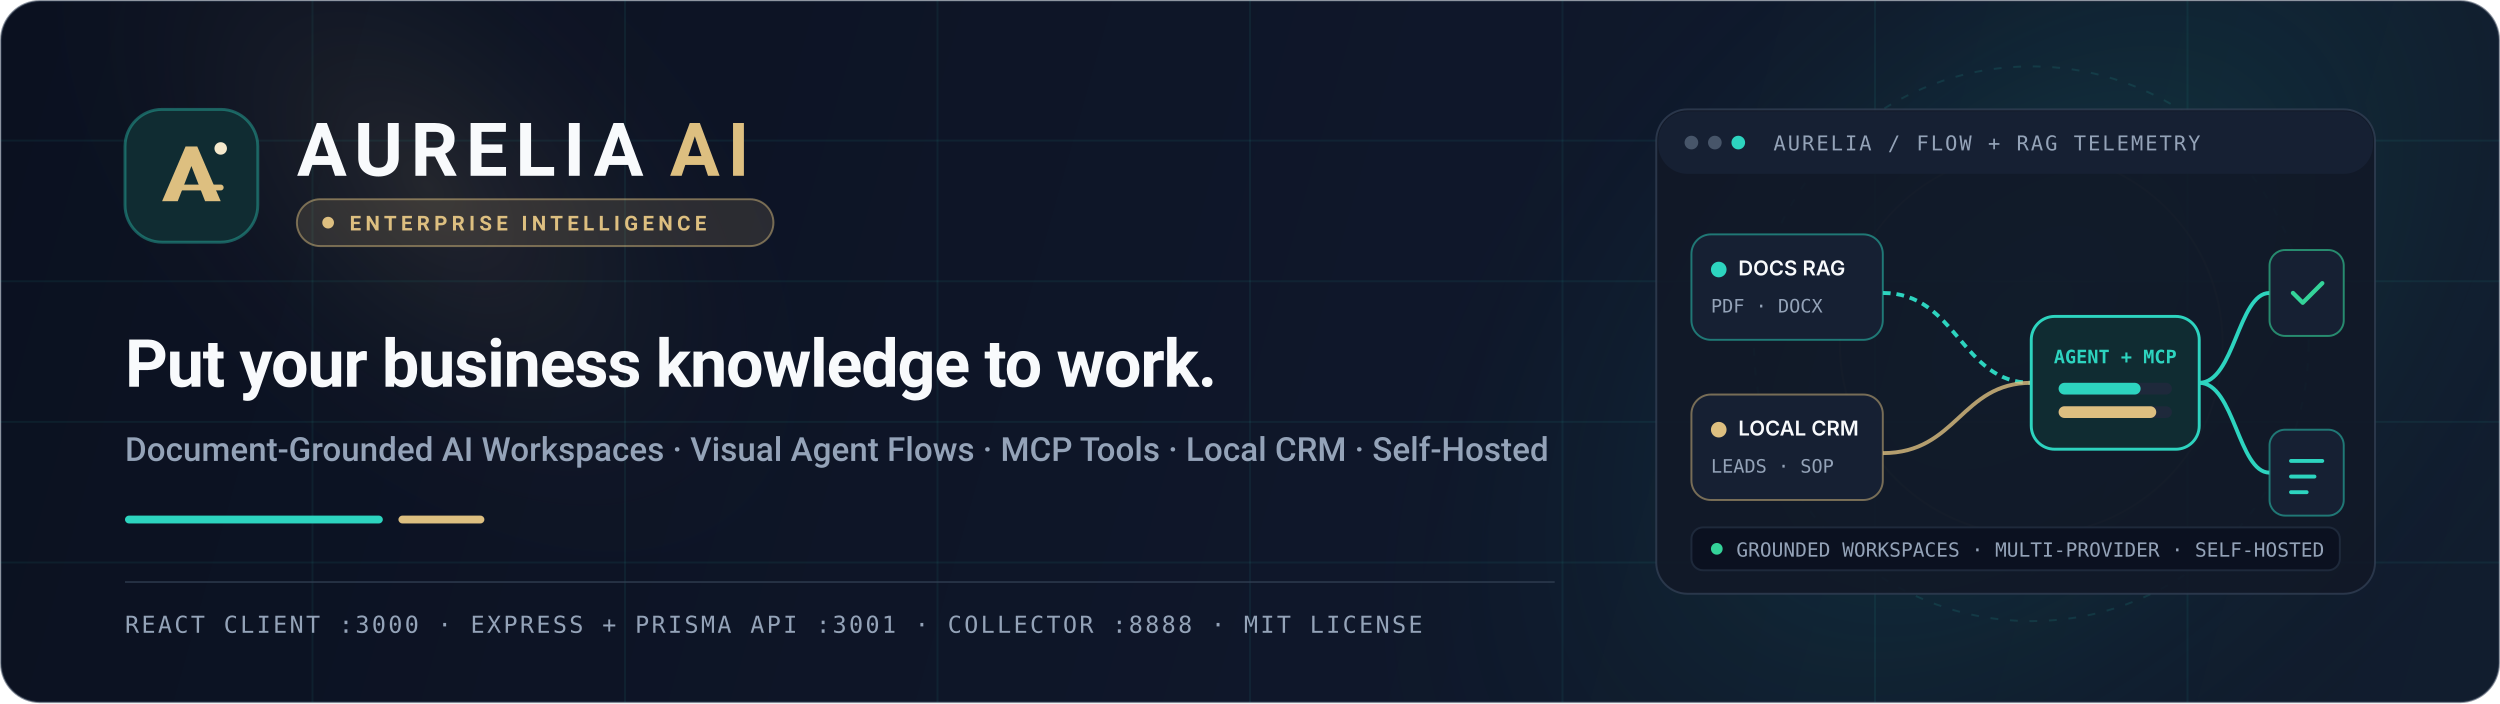
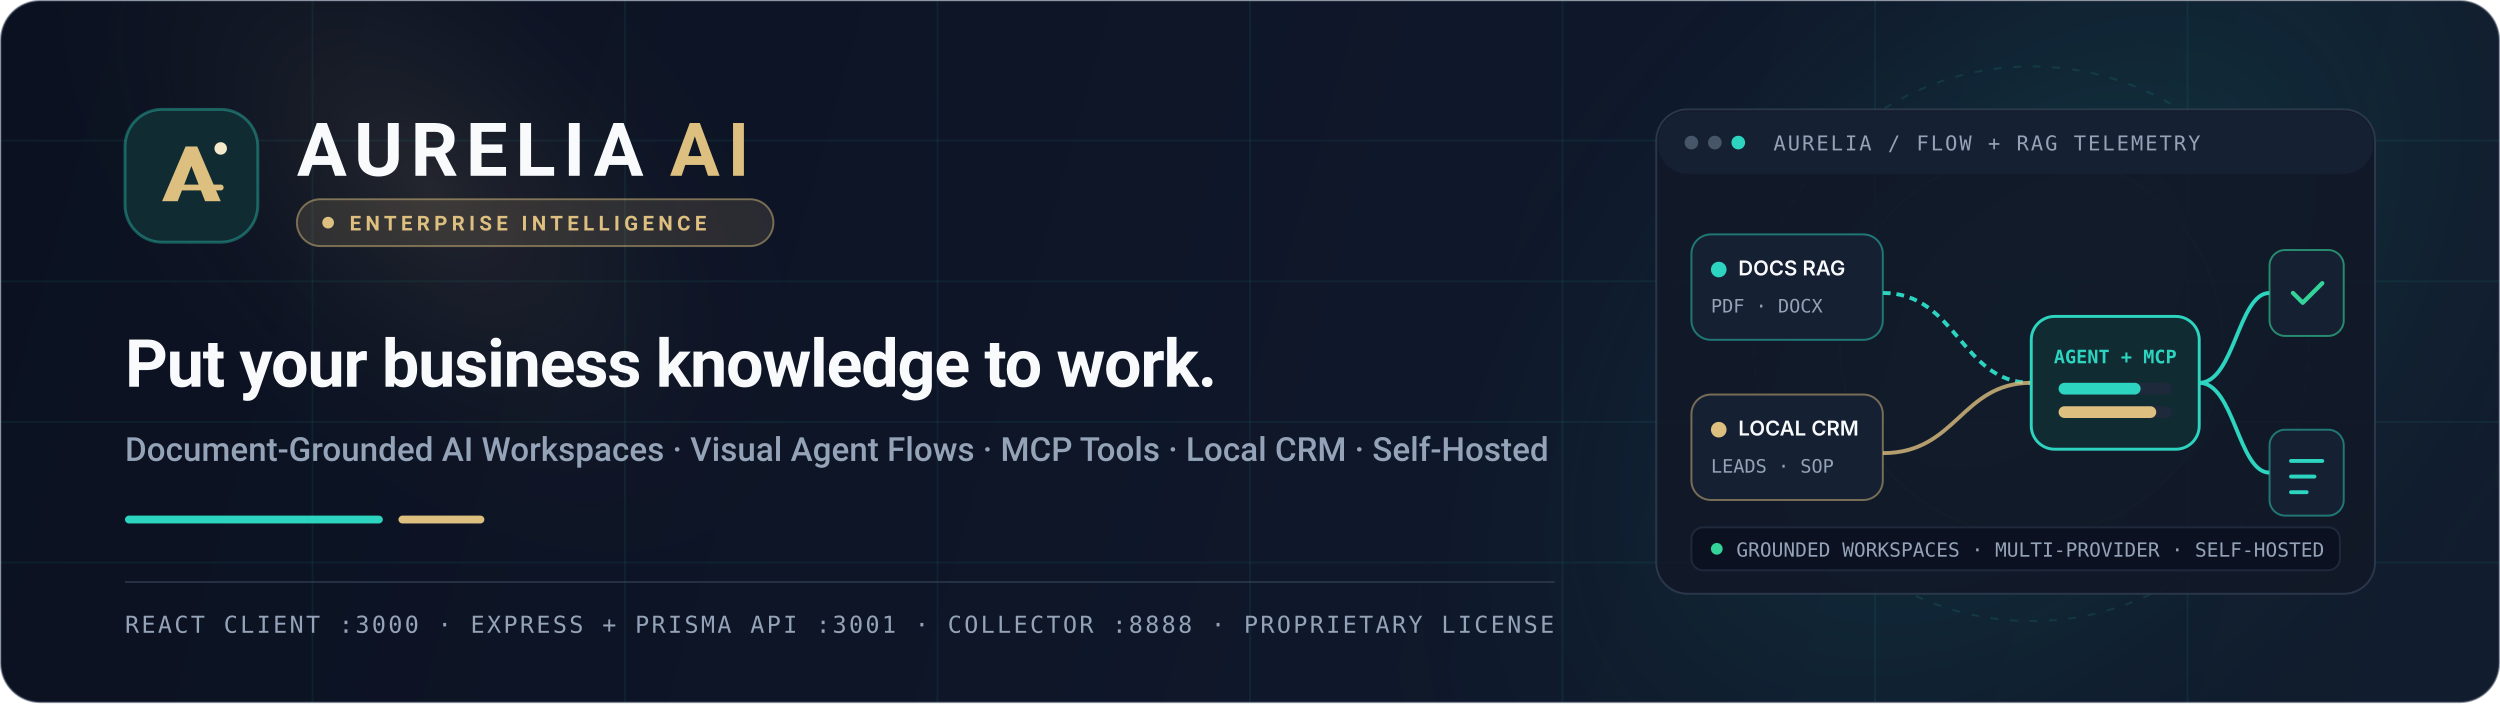
<svg xmlns="http://www.w3.org/2000/svg" width="1280" height="360" viewBox="0 0 1280 360" fill="none" role="img" aria-labelledby="aurelia-banner-title aurelia-banner-desc">
  <defs>
    <linearGradient id="banner-bg" x1="0" y1="0" x2="1280" y2="360" gradientUnits="userSpaceOnUse">
      <stop offset="0%" stop-color="#0b1120" />
      <stop offset="55%" stop-color="#0f172a" />
      <stop offset="100%" stop-color="#111d2e" />
    </linearGradient>
    <radialGradient id="banner-teal-glow" cx="0" cy="0" r="1" gradientUnits="userSpaceOnUse" gradientTransform="translate(1035 165) rotate(135) scale(420 260)">
      <stop offset="0%" stop-color="#2dd4bf" stop-opacity="0.18" />
      <stop offset="55%" stop-color="#0f766e" stop-opacity="0.08" />
      <stop offset="100%" stop-color="#0b1120" stop-opacity="0" />
    </radialGradient>
    <radialGradient id="banner-gold-glow" cx="0" cy="0" r="1" gradientUnits="userSpaceOnUse" gradientTransform="translate(220 96) rotate(45) scale(260 150)">
      <stop offset="0%" stop-color="#ddbf80" stop-opacity="0.11" />
      <stop offset="100%" stop-color="#0b1120" stop-opacity="0" />
    </radialGradient>
    <linearGradient id="edge-teal-gold" x1="875" y1="108" x2="1175" y2="232" gradientUnits="userSpaceOnUse">
      <stop offset="0%" stop-color="#2dd4bf" />
      <stop offset="100%" stop-color="#ddbf80" />
    </linearGradient>
  </defs>
  <rect x="0.5" y="0.5" width="1279" height="359" rx="20" fill="url(#banner-bg)" stroke="#334155" stroke-opacity="0.55" />
  <rect x="1" y="1" width="1278" height="358" rx="19.5" fill="url(#banner-teal-glow)" />
  <rect x="1" y="1" width="1278" height="358" rx="19.5" fill="url(#banner-gold-glow)" />
  <g stroke="#2dd4bf" stroke-opacity="0.07" stroke-width="1">
    <path d="M0 72H1280M0 144H1280M0 216H1280M0 288H1280" />
    <path d="M160 0V360M320 0V360M480 0V360M640 0V360M800 0V360M960 0V360M1120 0V360" />
  </g>
  <circle cx="1040" cy="176" r="142" stroke="#2dd4bf" stroke-opacity="0.12" stroke-dasharray="4 6" />
  <circle cx="1040" cy="176" r="98" stroke="#ddbf80" stroke-opacity="0.12" />
  <g transform="translate(64 56)">
    <rect width="68" height="68" rx="19" fill="#102c32" stroke="#2dd4bf" stroke-opacity="0.38" stroke-width="1.5" />
    <g transform="translate(2 2)">
      <path d="M17 45 29 17h6l12 28h-8l-7-18-7 18z" fill="#ddbf80" />
      <path d="M27 38h20" stroke="#ddbf80" stroke-width="3" stroke-linecap="round" />
      <circle cx="47" cy="18" r="3.2" fill="#f5e9cc" />
    </g>
    <text x="88" y="34" fill="#f8fafc" font-family="ui-sans-serif, -apple-system, BlinkMacSystemFont, 'Segoe UI', Roboto, Arial, sans-serif" font-size="38" font-weight="700" letter-spacing="4">AURELIA <tspan fill="#ddbf80">AI</tspan>
    </text>
    <g transform="translate(88 46)">
      <rect width="244" height="24" rx="12" fill="#ddbf80" fill-opacity="0.14" stroke="#ddbf80" stroke-opacity="0.48" stroke-width="1" />
      <circle cx="16" cy="12" r="3" fill="#ddbf80" />
      <text x="27" y="16" fill="#ddbf80" font-family="ui-sans-serif, -apple-system, BlinkMacSystemFont, 'Segoe UI', Roboto, Arial, sans-serif" font-size="10.5" font-weight="700" letter-spacing="2.2">ENTERPRISE INTELLIGENCE</text>
    </g>
  </g>
  <text x="64" y="198" fill="#f8fafc" font-family="ui-sans-serif, -apple-system, BlinkMacSystemFont, 'Segoe UI', Roboto, Arial, sans-serif" font-size="34" font-weight="700" letter-spacing="-0.6">Put your business knowledge to work.</text>
  <text x="64" y="236" fill="#94a3b8" font-family="ui-sans-serif, -apple-system, BlinkMacSystemFont, 'Segoe UI', Roboto, Arial, sans-serif" font-size="17" font-weight="500">Document-Grounded AI Workspaces · Visual Agent Flows · MCP Tools · Local CRM · Self-Hosted</text>
  <rect x="64" y="264" width="132" height="4" rx="2" fill="#2dd4bf" />
  <rect x="204" y="264" width="44" height="4" rx="2" fill="#ddbf80" />
  <line x1="64" y1="298" x2="796" y2="298" stroke="#334155" stroke-opacity="0.65" />
-   <text x="64" y="324" fill="#94a3b8" font-family="ui-monospace, SFMono-Regular, Menlo, Monaco, Consolas, monospace" font-size="12" letter-spacing="1.2">REACT CLIENT :3000  ·  EXPRESS + PRISMA API :3001  ·  COLLECTOR :8888  ·  MIT LICENSE</text>
+   <text x="64" y="324" fill="#94a3b8" font-family="ui-monospace, SFMono-Regular, Menlo, Monaco, Consolas, monospace" font-size="12" letter-spacing="1.2">REACT CLIENT :3000  ·  EXPRESS + PRISMA API :3001  ·  COLLECTOR :8888  ·  PROPRIETARY LICENSE</text>
  <g transform="translate(848 56)">
    <rect x="0" y="0" width="368" height="248" rx="16" fill="#111827" fill-opacity="0.88" stroke="#334155" stroke-opacity="0.75" />
    <rect x="1" y="1" width="366" height="32" rx="15" fill="#162033" />
    <circle cx="18" cy="17" r="3.5" fill="#475569" />
    <circle cx="30" cy="17" r="3.5" fill="#475569" />
    <circle cx="42" cy="17" r="3.5" fill="#2dd4bf" />
    <text x="60" y="21" fill="#94a3b8" font-family="ui-monospace, SFMono-Regular, Menlo, Monaco, Consolas, monospace" font-size="10.5" letter-spacing="1">AURELIA / FLOW + RAG TELEMETRY</text>
    <path d="M116 94 C154 94, 156 140, 192 140" stroke="#2dd4bf" stroke-width="2" stroke-dasharray="4 3" />
    <path d="M116 176 C154 176, 156 140, 192 140" stroke="#ddbf80" stroke-width="2" stroke-opacity="0.8" />
    <path d="M278 140 C296 140, 298 94, 314 94" stroke="url(#edge-teal-gold)" stroke-width="2" />
    <path d="M278 140 C296 140, 298 186, 314 186" stroke="#2dd4bf" stroke-width="2" />
    <rect x="18" y="64" width="98" height="54" rx="10" fill="#162033" stroke="#2dd4bf" stroke-opacity="0.5" />
    <circle cx="32" cy="82" r="4" fill="#2dd4bf" />
    <text x="42" y="85" fill="#f8fafc" font-family="ui-sans-serif, -apple-system, sans-serif" font-size="10.5" font-weight="600">DOCS RAG</text>
    <text x="28" y="104" fill="#94a3b8" font-family="ui-monospace, monospace" font-size="9.5">PDF · DOCX</text>
    <rect x="18" y="146" width="98" height="54" rx="10" fill="#162033" stroke="#ddbf80" stroke-opacity="0.5" />
    <circle cx="32" cy="164" r="4" fill="#ddbf80" />
    <text x="42" y="167" fill="#f8fafc" font-family="ui-sans-serif, -apple-system, sans-serif" font-size="10.5" font-weight="600">LOCAL CRM</text>
    <text x="28" y="186" fill="#94a3b8" font-family="ui-monospace, monospace" font-size="9.5">LEADS · SOP</text>
    <rect x="192" y="106" width="86" height="68" rx="12" fill="#102c32" stroke="#2dd4bf" stroke-width="1.5" />
    <text x="235" y="130" text-anchor="middle" fill="#2dd4bf" font-family="ui-monospace, monospace" font-size="9.5" font-weight="700">AGENT + MCP</text>
    <rect x="206" y="140" width="58" height="6" rx="3" fill="#1e293b" />
    <rect x="206" y="140" width="42" height="6" rx="3" fill="#2dd4bf" />
    <rect x="206" y="152" width="58" height="6" rx="3" fill="#1e293b" />
    <rect x="206" y="152" width="50" height="6" rx="3" fill="#ddbf80" />
    <rect x="314" y="72" width="38" height="44" rx="8" fill="#162033" stroke="#34d399" stroke-opacity="0.6" />
    <path d="M326 94l5 5 10-10" stroke="#34d399" stroke-width="2.2" stroke-linecap="round" stroke-linejoin="round" />
    <rect x="314" y="164" width="38" height="44" rx="8" fill="#162033" stroke="#2dd4bf" stroke-opacity="0.5" />
    <path d="M325 180h16M325 188h12M325 196h8" stroke="#2dd4bf" stroke-width="2" stroke-linecap="round" />
    <rect x="18" y="214" width="332" height="22" rx="6" fill="#0b1120" stroke="#1e293b" />
    <circle cx="31" cy="225" r="3" fill="#34d399" />
    <text x="41" y="229" fill="#94a3b8" font-family="ui-monospace, monospace" font-size="10">GROUNDED WORKSPACES · MULTI-PROVIDER · SELF-HOSTED</text>
  </g>
</svg>
